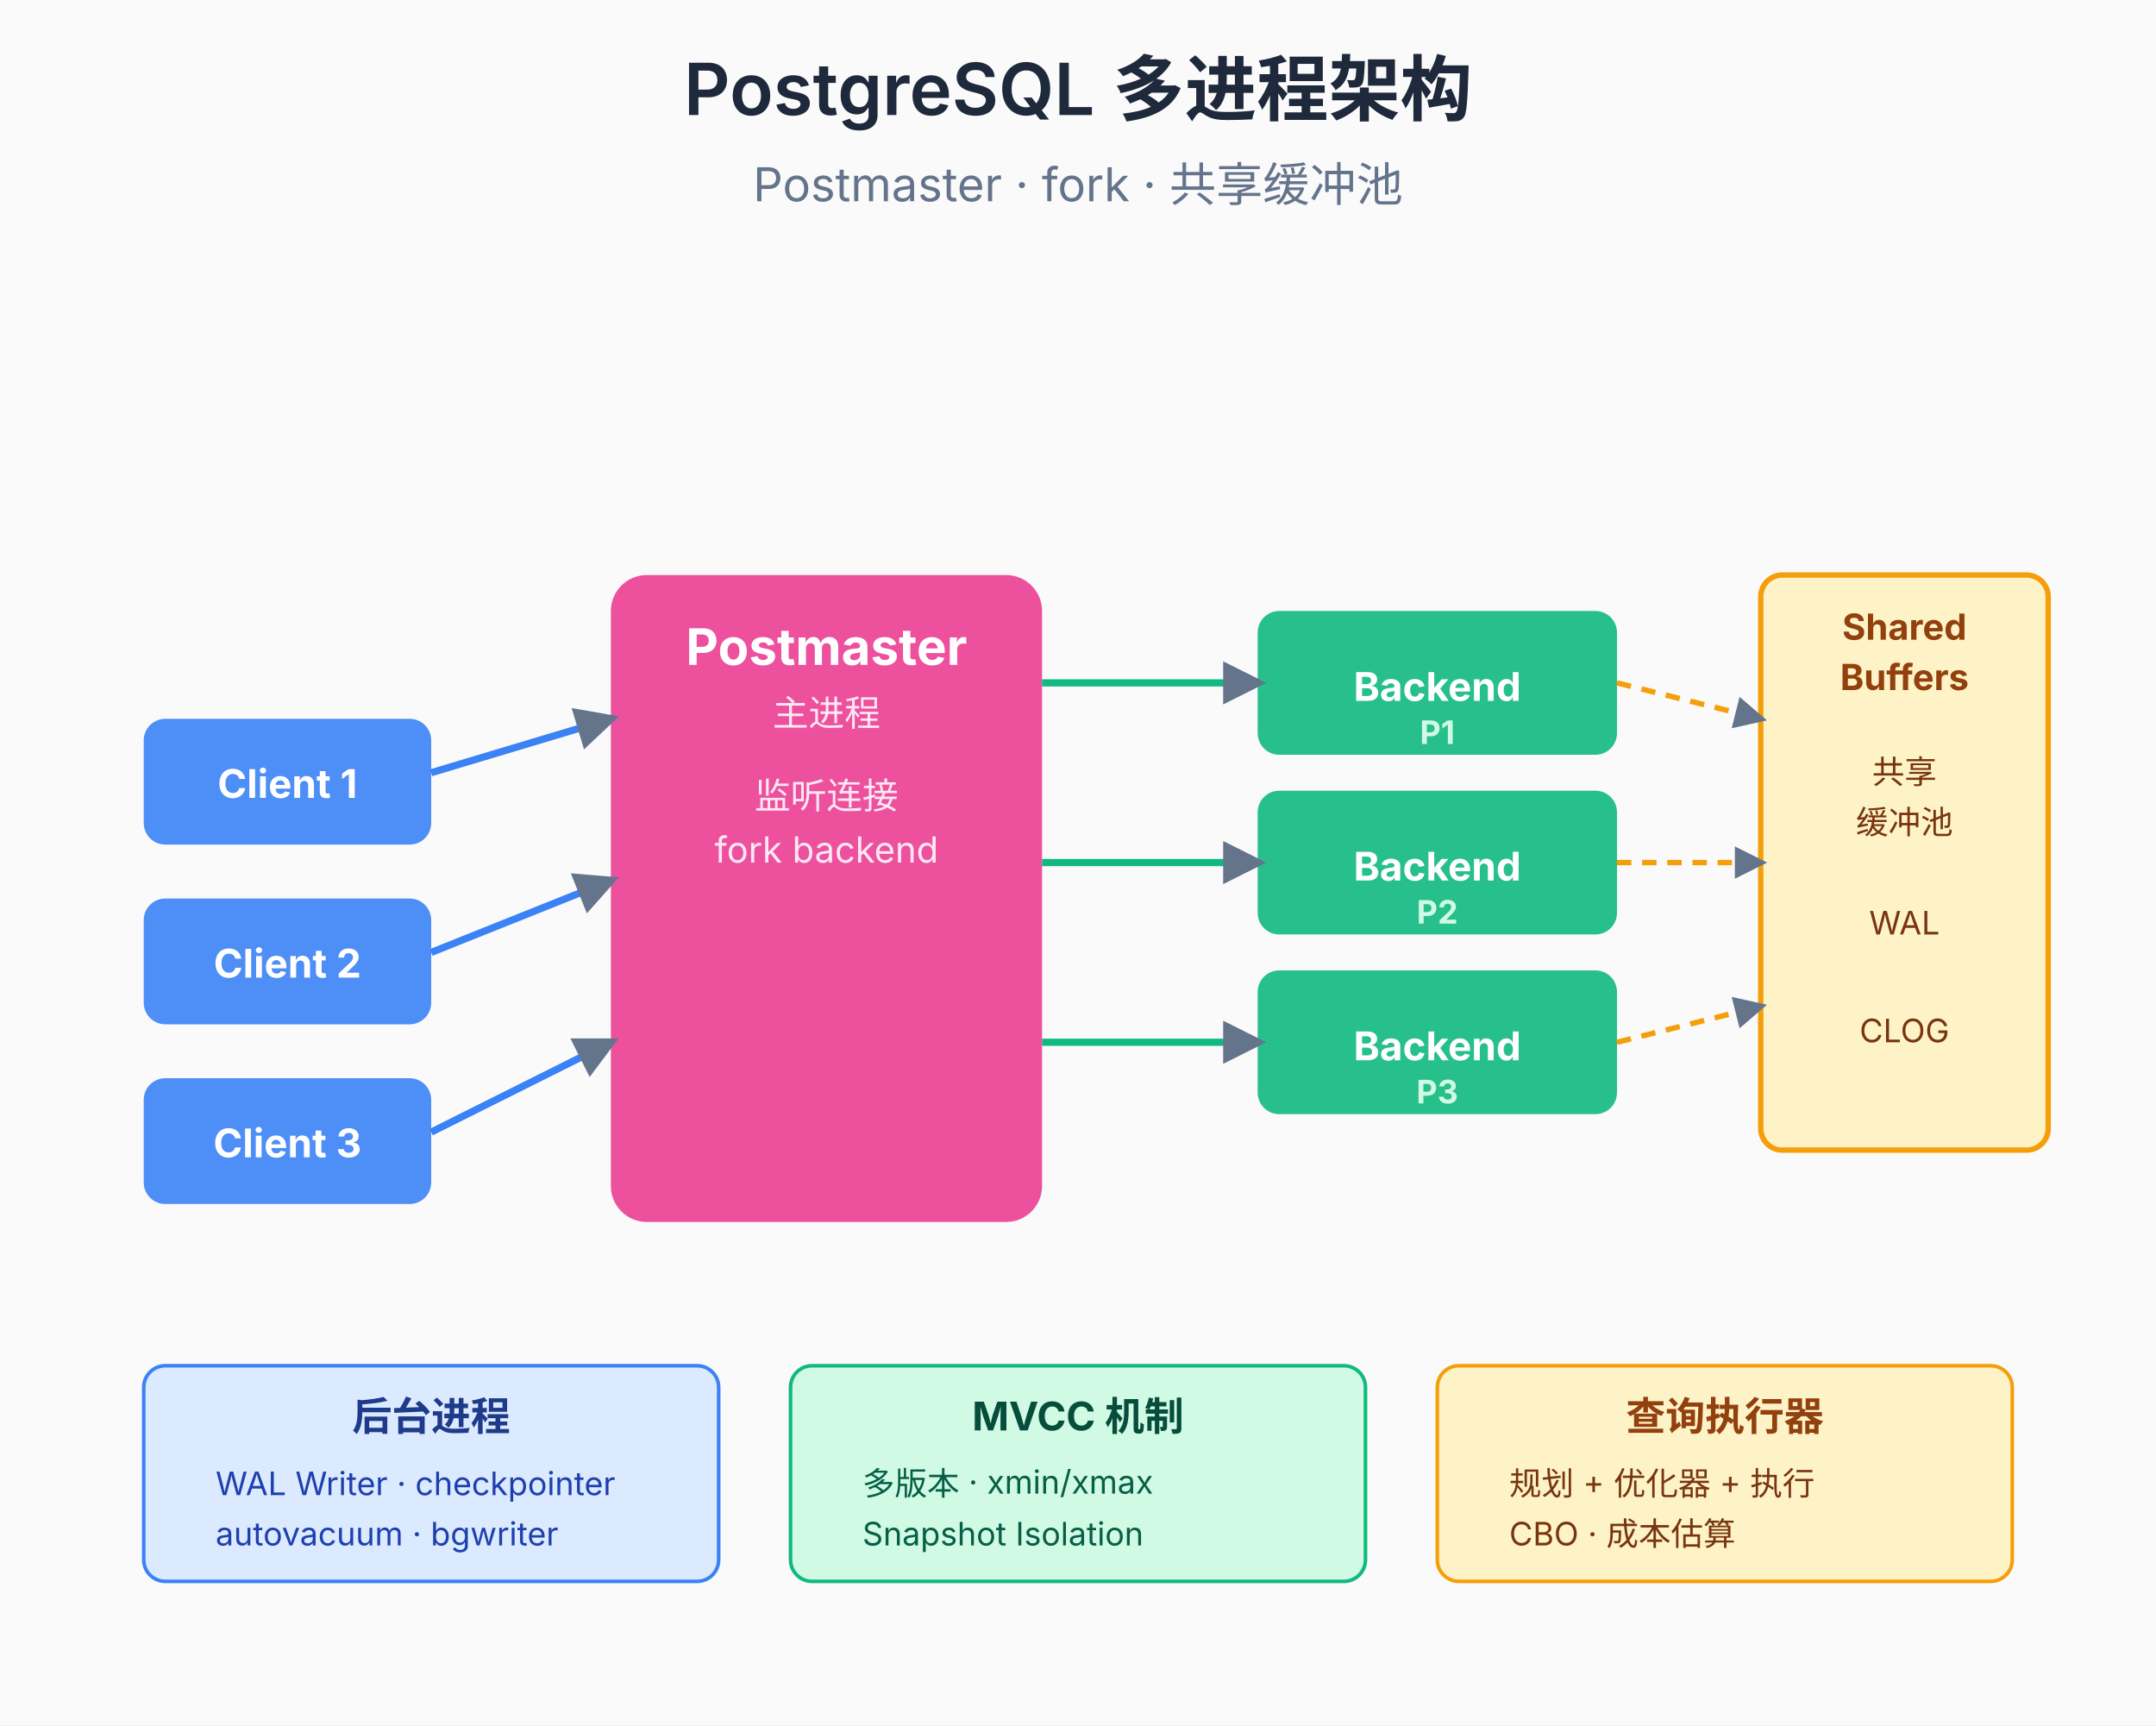
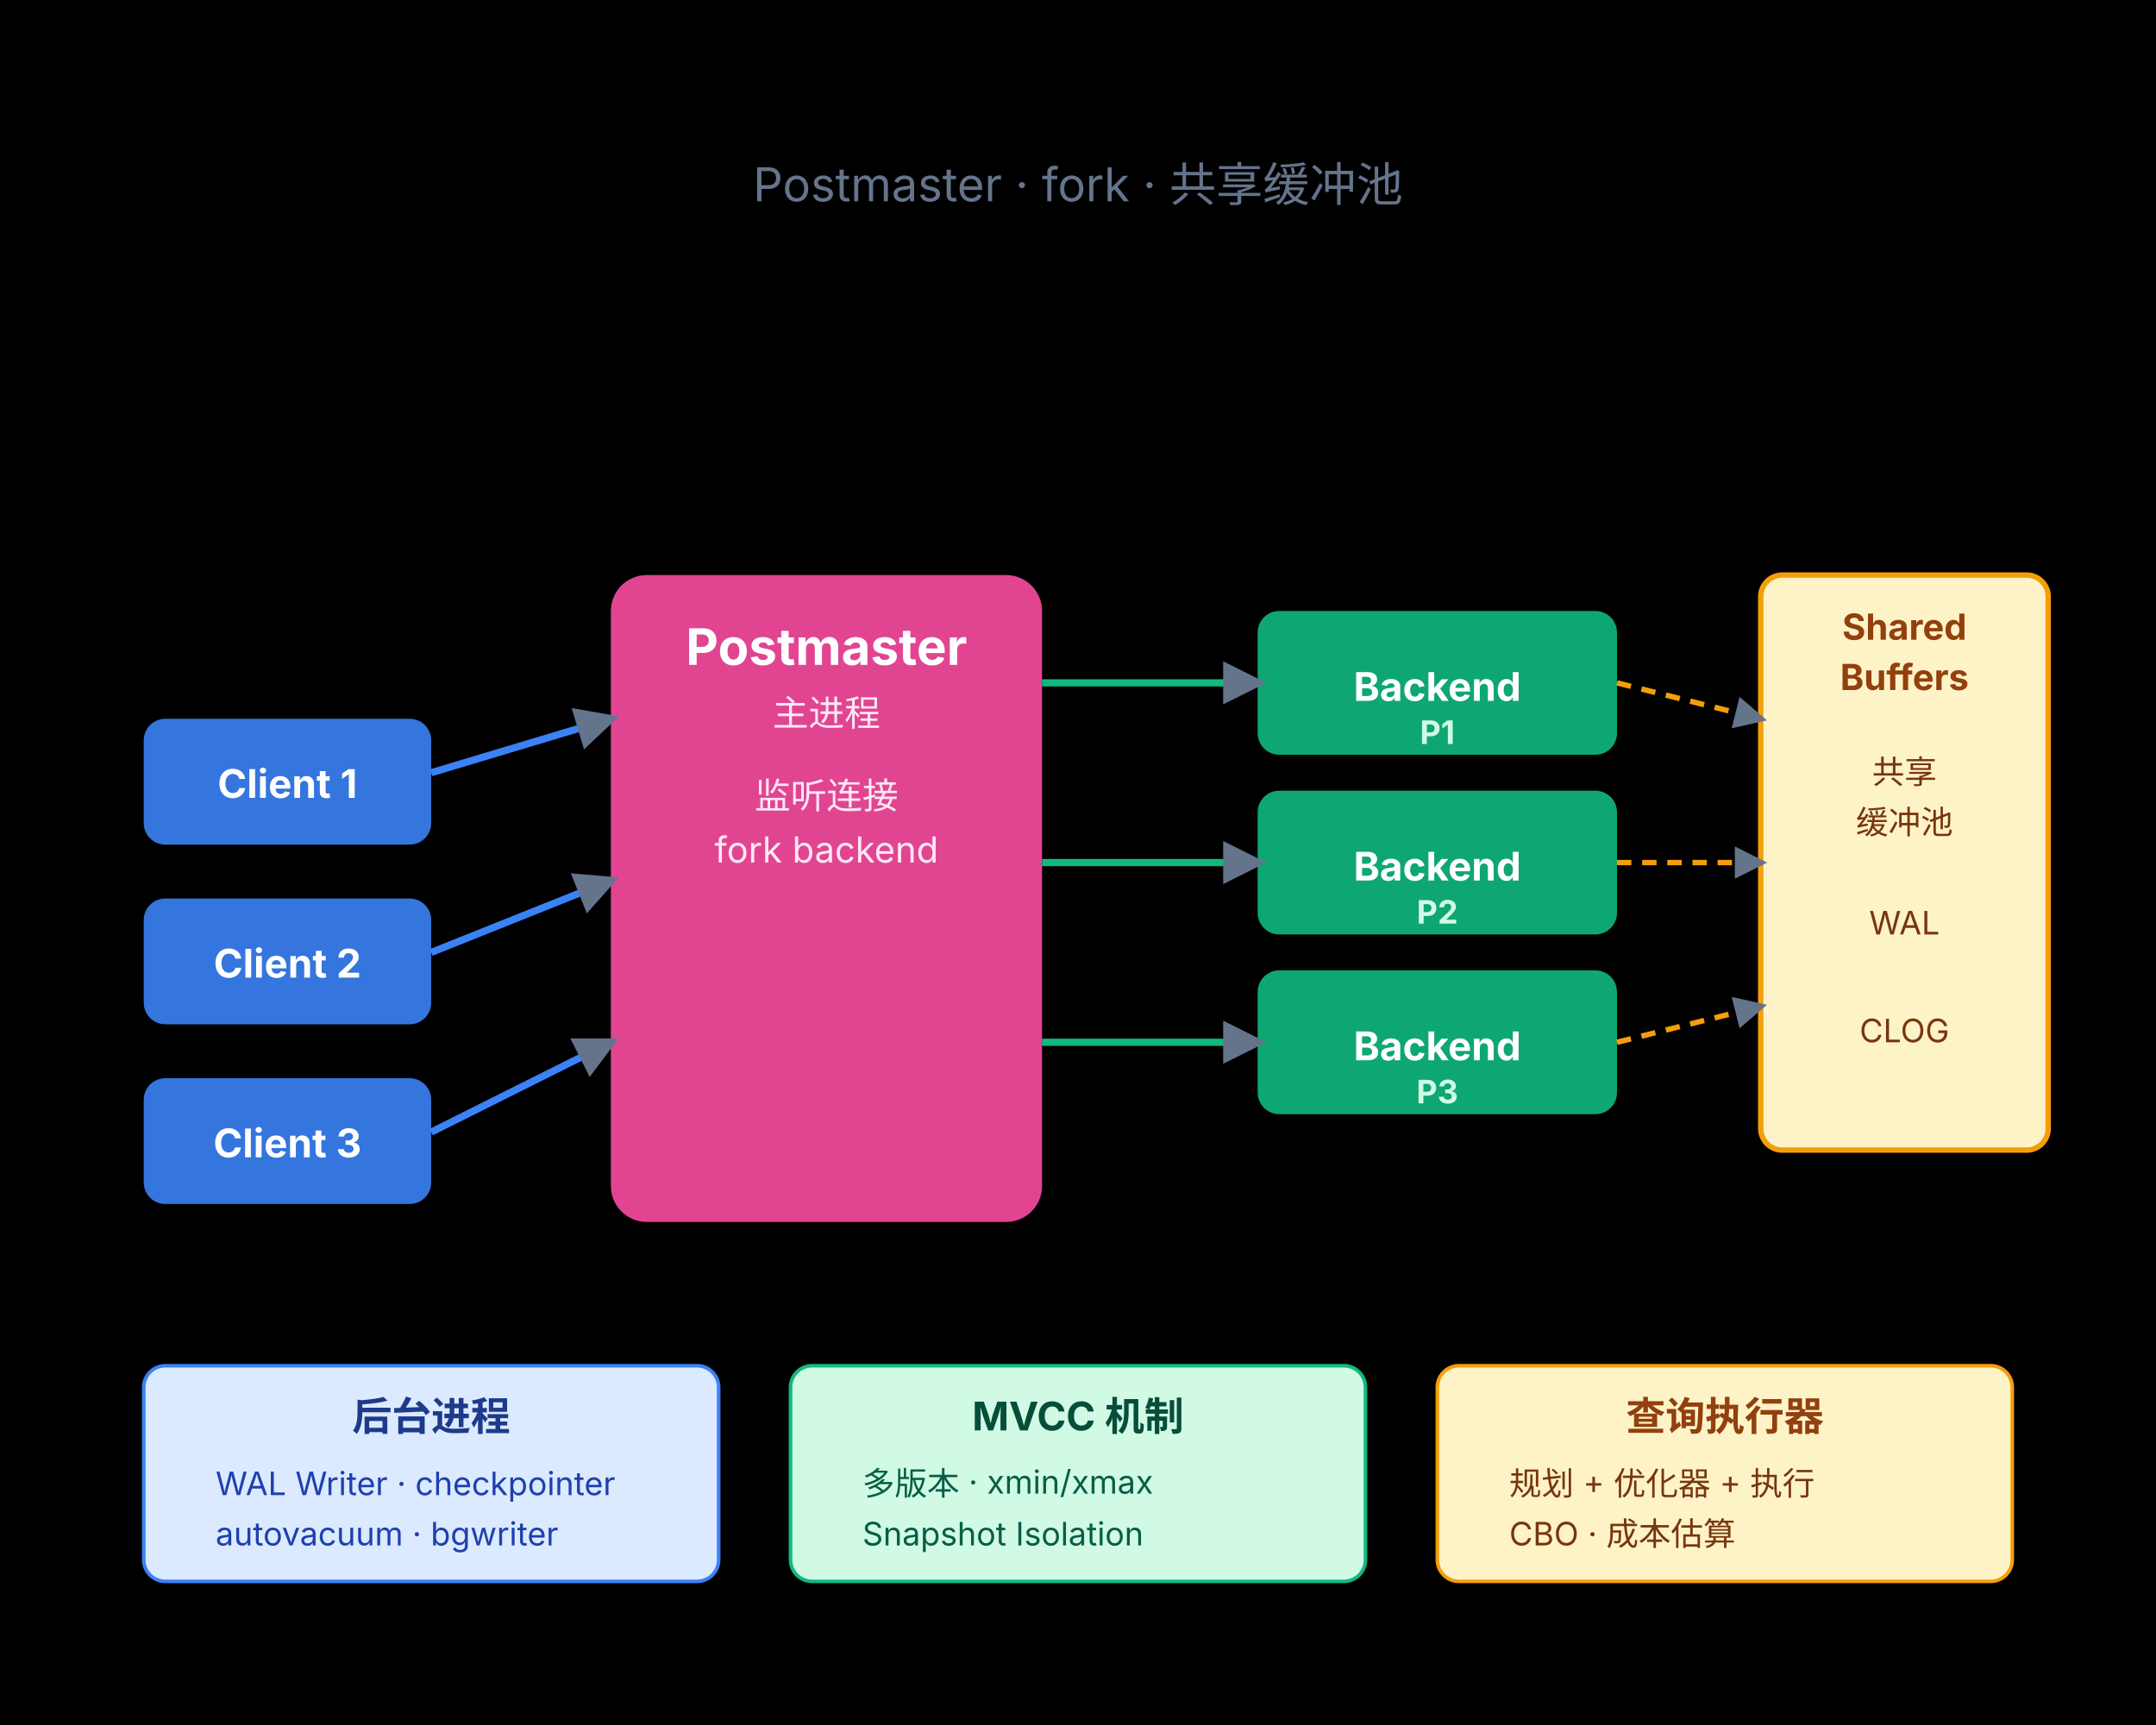
<svg xmlns="http://www.w3.org/2000/svg" viewBox="0 0 600 480" font-family="-apple-system,BlinkMacSystemFont,'PingFang SC',sans-serif">
  <defs>
    <marker id="arr" viewBox="0 0 10 10" refX="8" refY="5" markerWidth="6" markerHeight="6" orient="auto-start-reverse">
      <path d="M0,0 L10,5 L0,10 z" fill="#64748b" />
    </marker>
    <marker id="arrow" viewBox="0 0 10 10" refX="8" refY="5" markerWidth="6" markerHeight="6" orient="auto-start-reverse">
      <path d="M0,0 L10,5 L0,10 z" fill="#64748b" />
    </marker>
  </defs>
-   <rect width="600" height="480" fill="#fafafa" />
-   <text x="300" y="32" text-anchor="middle" font-size="20" font-weight="600" fill="#1e293b">PostgreSQL 多进程架构</text>
+   <rect class="at-svg-bg" width="600" height="480" />
+   <text class="at-svg-title" x="300" y="32" text-anchor="middle" font-size="20" font-weight="600">PostgreSQL 多进程架构</text>
  <text x="300" y="56" text-anchor="middle" font-size="13" fill="#64748b">Postmaster · fork · 共享缓冲池</text>
  <g font-size="11" font-weight="700">
    <rect x="40" y="200" width="80" height="35" rx="6" fill="#3b82f6" opacity="0.9" />
    <text x="80" y="222" text-anchor="middle" fill="white">Client 1</text>
    <rect x="40" y="250" width="80" height="35" rx="6" fill="#3b82f6" opacity="0.9" />
    <text x="80" y="272" text-anchor="middle" fill="white">Client 2</text>
    <rect x="40" y="300" width="80" height="35" rx="6" fill="#3b82f6" opacity="0.9" />
    <text x="80" y="322" text-anchor="middle" fill="white">Client 3</text>
  </g>
  <rect x="170" y="160" width="120" height="180" rx="10" fill="#ec4899" opacity="0.95" />
  <text x="230" y="185" text-anchor="middle" font-size="14" font-weight="700" fill="white">Postmaster</text>
  <text x="230" y="202" text-anchor="middle" font-size="10" fill="#fce7f3">主进程</text>
  <text x="230" y="225" text-anchor="middle" font-size="10" fill="#fce7f3">监听连接</text>
  <text x="230" y="240" text-anchor="middle" font-size="10" fill="#fce7f3">fork backend</text>
  <g font-size="11" font-weight="700">
    <rect x="350" y="170" width="100" height="40" rx="6" fill="#10b981" opacity="0.9" />
    <text x="400" y="195" text-anchor="middle" fill="white">Backend</text>
    <text x="400" y="207" text-anchor="middle" font-size="9" fill="#d1fae5">P1</text>
    <rect x="350" y="220" width="100" height="40" rx="6" fill="#10b981" opacity="0.9" />
    <text x="400" y="245" text-anchor="middle" fill="white">Backend</text>
    <text x="400" y="257" text-anchor="middle" font-size="9" fill="#d1fae5">P2</text>
    <rect x="350" y="270" width="100" height="40" rx="6" fill="#10b981" opacity="0.9" />
    <text x="400" y="295" text-anchor="middle" fill="white">Backend</text>
    <text x="400" y="307" text-anchor="middle" font-size="9" fill="#d1fae5">P3</text>
  </g>
  <rect x="490" y="160" width="80" height="160" rx="6" fill="#fef3c7" stroke="#f59e0b" stroke-width="1.5" />
  <text x="530" y="178" text-anchor="middle" font-size="10" font-weight="700" fill="#92400e">Shared</text>
  <text x="530" y="192" text-anchor="middle" font-size="10" font-weight="700" fill="#92400e">Buffers</text>
  <text x="530" y="218" text-anchor="middle" font-size="9" fill="#78350f">共享</text>
  <text x="530" y="232" text-anchor="middle" font-size="9" fill="#78350f">缓冲池</text>
  <text x="530" y="260" text-anchor="middle" font-size="9" fill="#78350f">WAL</text>
  <text x="530" y="290" text-anchor="middle" font-size="9" fill="#78350f">CLOG</text>
  <g stroke="#3b82f6" stroke-width="2" fill="none" marker-end="url(#arrow)">
    <line x1="120" y1="215" x2="170" y2="200" />
    <line x1="120" y1="265" x2="170" y2="245" />
    <line x1="120" y1="315" x2="170" y2="290" />
  </g>
  <g stroke="#10b981" stroke-width="2" fill="none" marker-end="url(#arrow)">
    <line x1="290" y1="190" x2="350" y2="190" />
    <line x1="290" y1="240" x2="350" y2="240" />
    <line x1="290" y1="290" x2="350" y2="290" />
  </g>
  <g stroke="#f59e0b" stroke-width="1.5" fill="none" stroke-dasharray="4 3" marker-end="url(#arrow)">
    <line x1="450" y1="190" x2="490" y2="200" />
    <line x1="450" y1="240" x2="490" y2="240" />
    <line x1="450" y1="290" x2="490" y2="280" />
  </g>
  <g font-size="11">
    <rect x="40" y="380" width="160" height="60" rx="6" fill="#dbeafe" stroke="#3b82f6" stroke-width="1" />
    <text x="120" y="398" text-anchor="middle" font-weight="700" fill="#1e3a8a">后台进程</text>
    <text x="60" y="416" font-size="9" fill="#1e40af">WAL Writer · checkpointer</text>
    <text x="60" y="430" font-size="9" fill="#1e40af">autovacuum · bgwriter</text>
    <rect x="220" y="380" width="160" height="60" rx="6" fill="#d1fae5" stroke="#10b981" stroke-width="1" />
    <text x="300" y="398" text-anchor="middle" font-weight="700" fill="#064e3b">MVCC 机制</text>
    <text x="240" y="416" font-size="9" fill="#065f46">多版本 · xmin/xmax</text>
    <text x="240" y="430" font-size="9" fill="#065f46">Snapshot Isolation</text>
    <rect x="400" y="380" width="160" height="60" rx="6" fill="#fef3c7" stroke="#f59e0b" stroke-width="1" />
    <text x="480" y="398" text-anchor="middle" font-weight="700" fill="#92400e">查询执行器</text>
    <text x="420" y="416" font-size="9" fill="#78350f">规划 + 优化器 + 执行</text>
    <text x="420" y="430" font-size="9" fill="#78350f">CBO · 成本估算</text>
  </g>
</svg>
